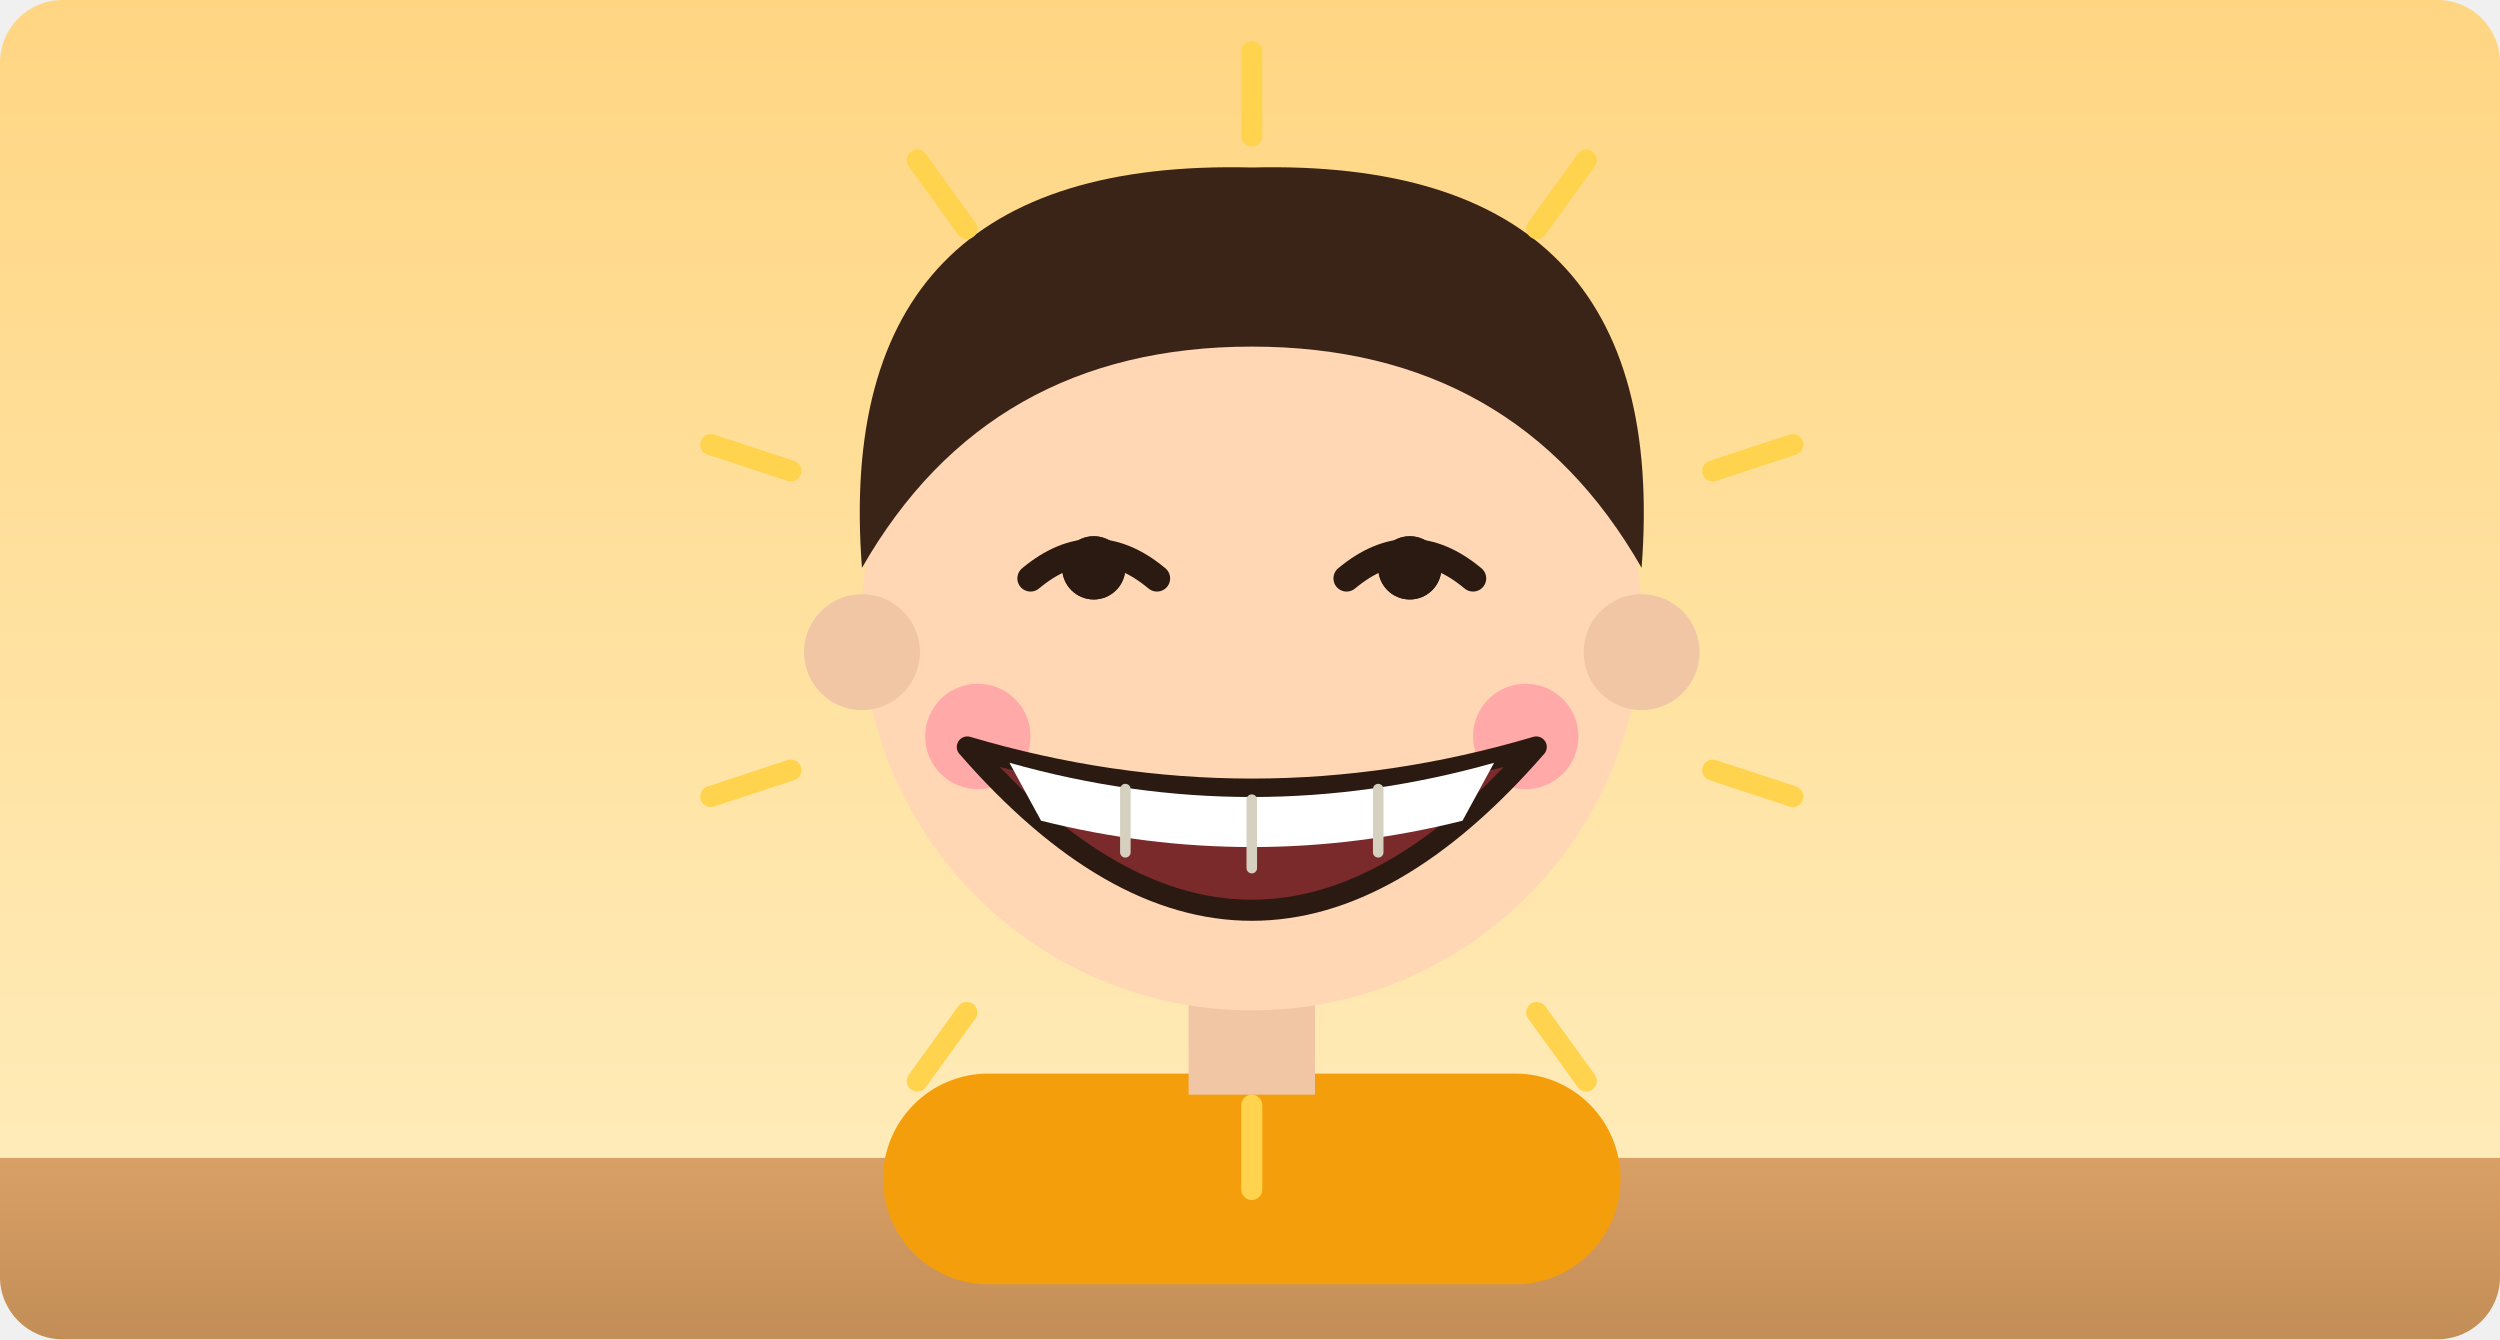
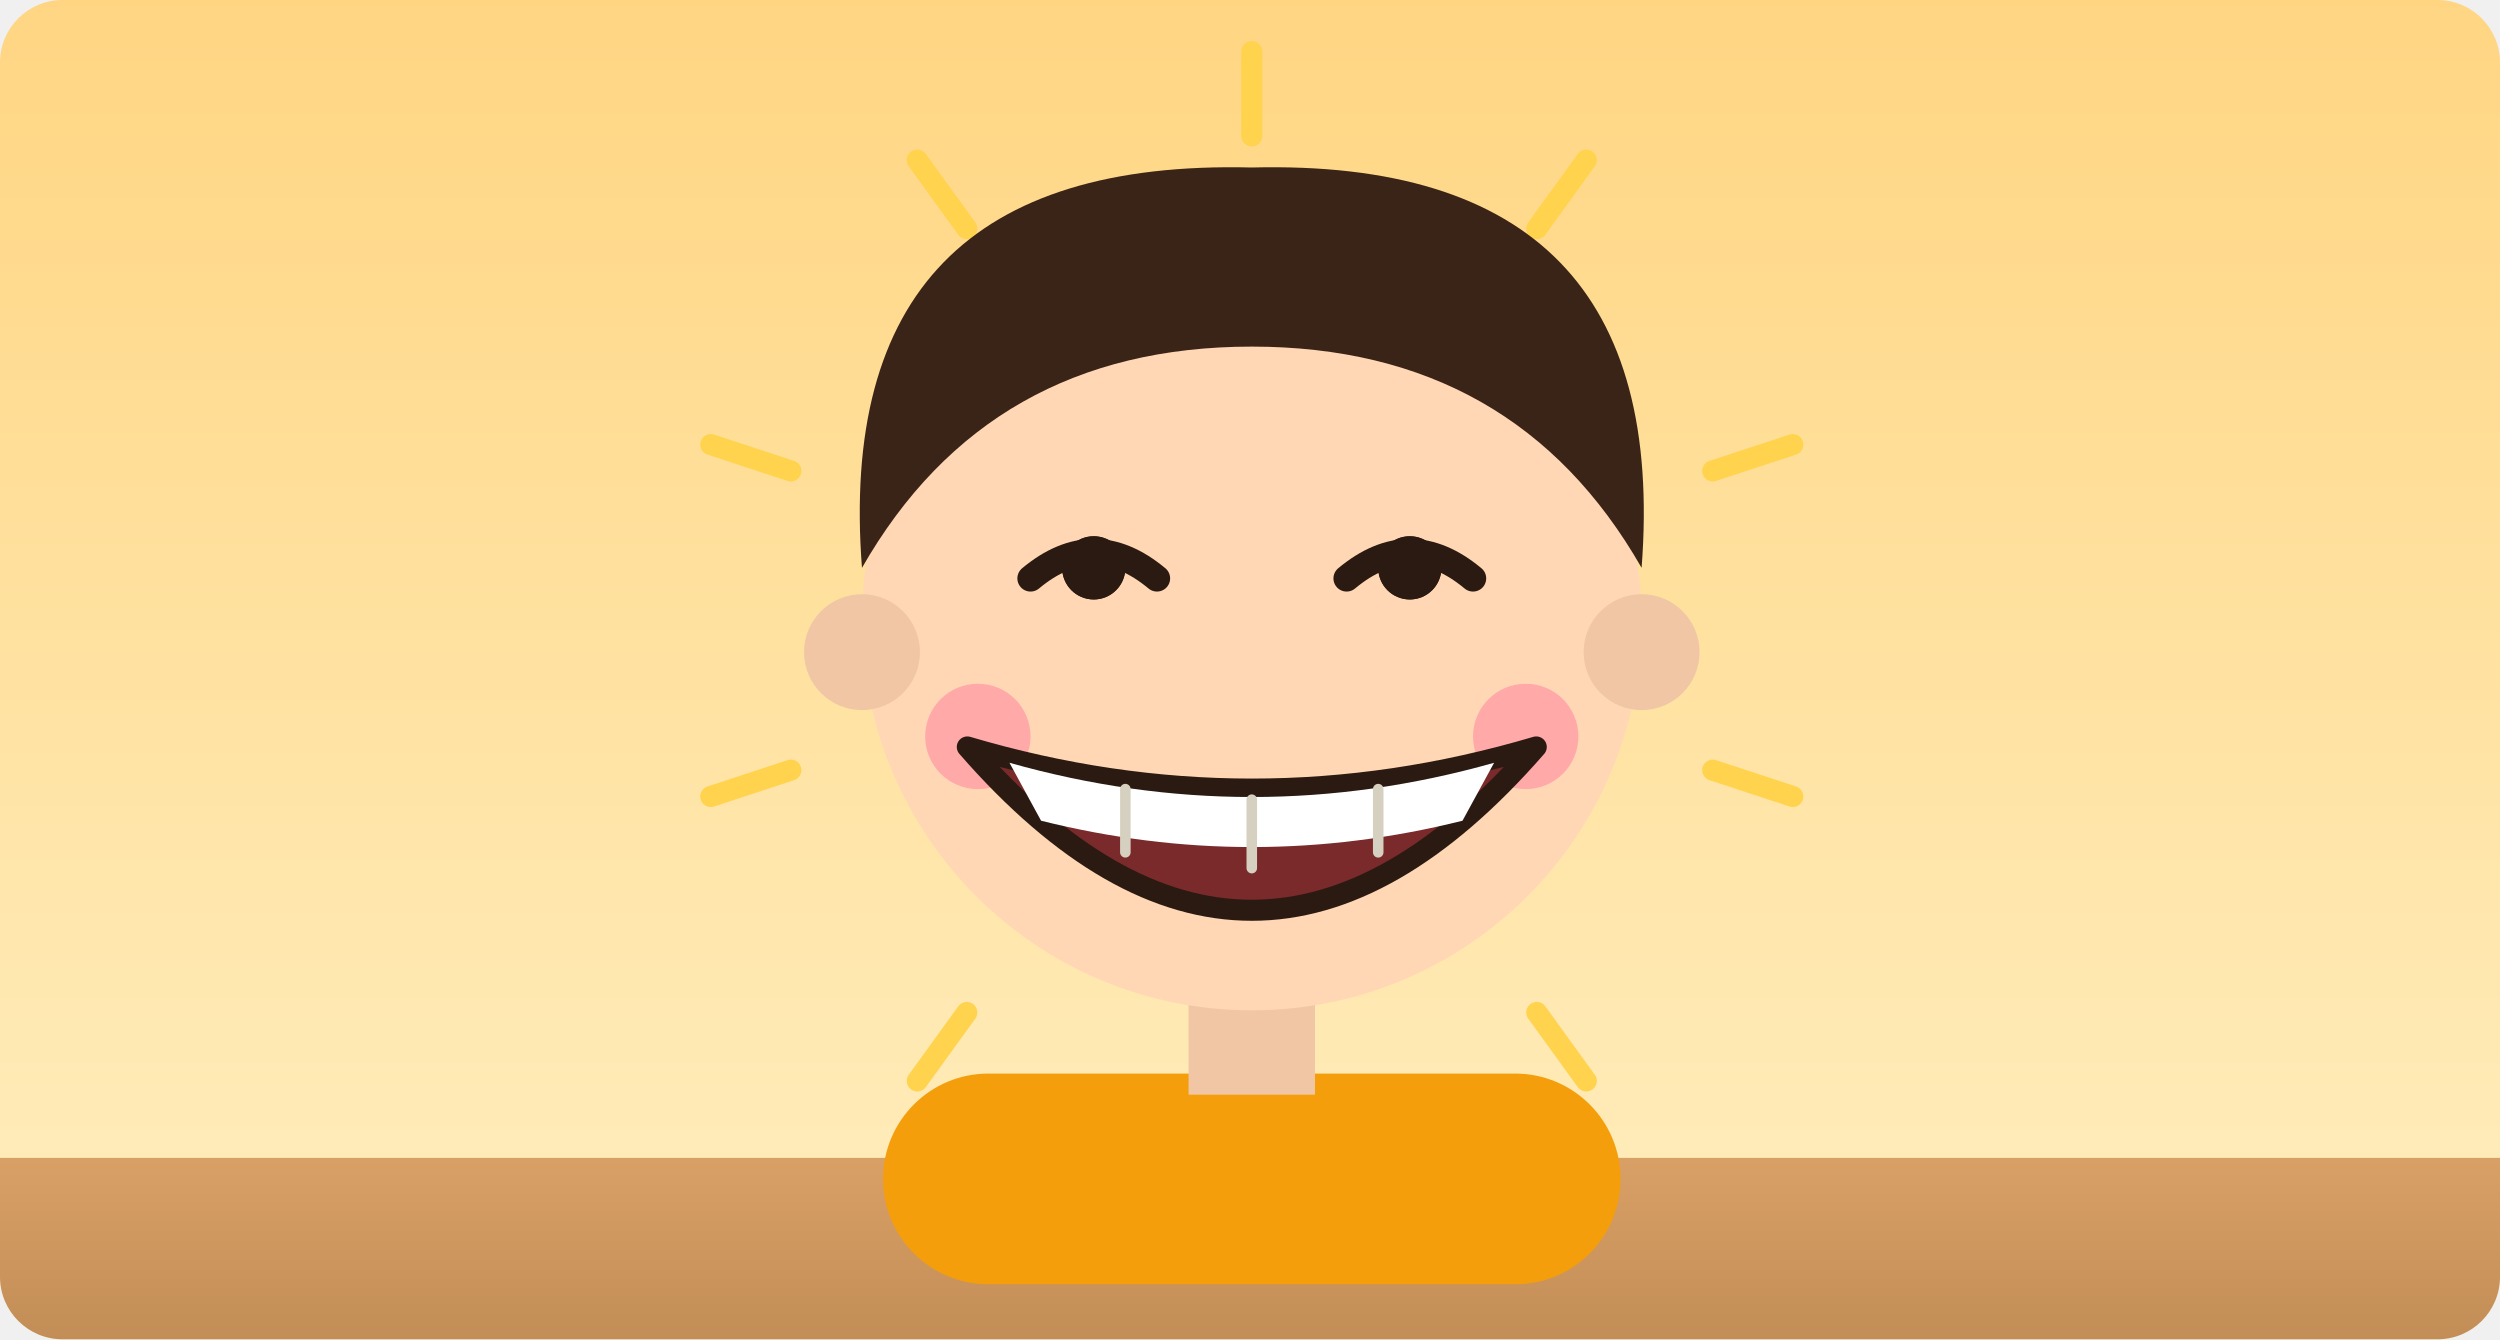
<svg xmlns="http://www.w3.org/2000/svg" data-n="3" data-t="1" data-c="#f59e0b" viewBox="0 0 560 300" role="img" aria-label="입을 귀까지 쭉 벌려 이를 드러내며 씩 웃는다">
  <defs>
    <clipPath id="grin_clip">
      <rect width="560" height="300" rx="14" />
    </clipPath>
    <linearGradient id="grin_sky" x1="0" y1="0" x2="0" y2="1">
      <stop offset="0" stop-color="#ffd27a" />
      <stop offset="1" stop-color="#fff0c4" />
    </linearGradient>
    <linearGradient id="grin_gr" x1="0" y1="0" x2="0" y2="1">
      <stop offset="0" stop-color="#d9a066" />
      <stop offset="1" stop-color="#b98650" />
    </linearGradient>
  </defs>
  <g clip-path="url(#grin_clip)">
    <g transform="translate(-50 -38) scale(1.18)">
      <rect width="560" height="300" fill="url(#grin_sky)" />
      <rect x="0" y="252" width="560" height="48" fill="url(#grin_gr)" />
+       <g class="vs pop" data-s="3">
+         <path d="M280 58L280 42M334.1 75.6L343.5 62.6M367.5 121.6L382.7 116.6M367.5 178.4L382.7 183.4M334.1 224.4L343.5 237.4M280 242L280 258M225.9 224.4L216.5 237.4M192.5 178.4L177.3 183.4M192.5 121.6L177.3 116.6M225.9 75.6L216.5 62.6" fill="none" stroke="#ffd34d" stroke-width="4" stroke-linecap="round" stroke-linejoin="round" />
+       </g>
      <g class="vs up" data-s="1">
        <rect x="210" y="236" width="140" height="40" rx="20" fill="#f59e0b" />
        <rect x="268" y="214" width="24" height="26" fill="#f0c6a4" />
        <circle cx="280" cy="150" r="74" fill="#ffd7b5" />
        <path d="M206 140Q200 62 280 64Q360 62 354 140Q330 98 280 98Q230 98 206 140Z" fill="#3a2418" />
        <circle cx="206" cy="156" r="11" fill="#f0c6a4" />
        <circle cx="354" cy="156" r="11" fill="#f0c6a4" />
      </g>
      <g class="vs" data-s="1" data-e="1">
        <circle cx="250" cy="140" r="6" fill="#2a1a12" />
        <circle cx="310" cy="140" r="6" fill="#2a1a12" />
        <path d="M262 188H298" fill="none" stroke="#2a1a12" stroke-width="5" stroke-linecap="round" stroke-linejoin="round" />
      </g>
      <g class="vs" data-s="2" data-e="2">
        <circle cx="250" cy="140" r="6" fill="#2a1a12" />
        <circle cx="310" cy="140" r="6" fill="#2a1a12" />
        <path d="M254 184Q280 200 306 184" fill="none" stroke="#2a1a12" stroke-width="5" stroke-linecap="round" stroke-linejoin="round" />
      </g>
      <g class="vs pop" data-s="3">
        <path d="M238 142Q250 132 262 142M298 142Q310 132 322 142" fill="none" stroke="#2a1a12" stroke-width="5" stroke-linecap="round" stroke-linejoin="round" />
        <circle cx="228" cy="172" r="10" fill="#ff8aa0" fill-opacity=".6" />
        <circle cx="332" cy="172" r="10" fill="#ff8aa0" fill-opacity=".6" />
        <path d="M226 174Q280 236 334 174Q280 190 226 174Z" fill="#7a2a2a" stroke="#2a1a12" stroke-width="4" stroke-linejoin="round" />
        <path d="M234 177Q280 190 326 177L320 188Q280 198 240 188Z" fill="#fff" />
        <path d="M256 182V194M280 184V197M304 182V194" fill="none" stroke="#d6d0c0" stroke-width="2" stroke-linecap="round" stroke-linejoin="round" />
-         <path d="M280 58L280 42M334.1 75.6L343.5 62.6M367.5 121.6L382.7 116.6M367.5 178.4L382.7 183.4M334.1 224.4L343.5 237.4M280 242L280 258M225.9 224.4L216.5 237.4M192.5 178.4L177.3 183.4M192.5 121.6L177.3 116.6M225.9 75.6L216.5 62.6" fill="none" stroke="#ffd34d" stroke-width="4" stroke-linecap="round" stroke-linejoin="round" />
      </g>
    </g>
  </g>
</svg>
